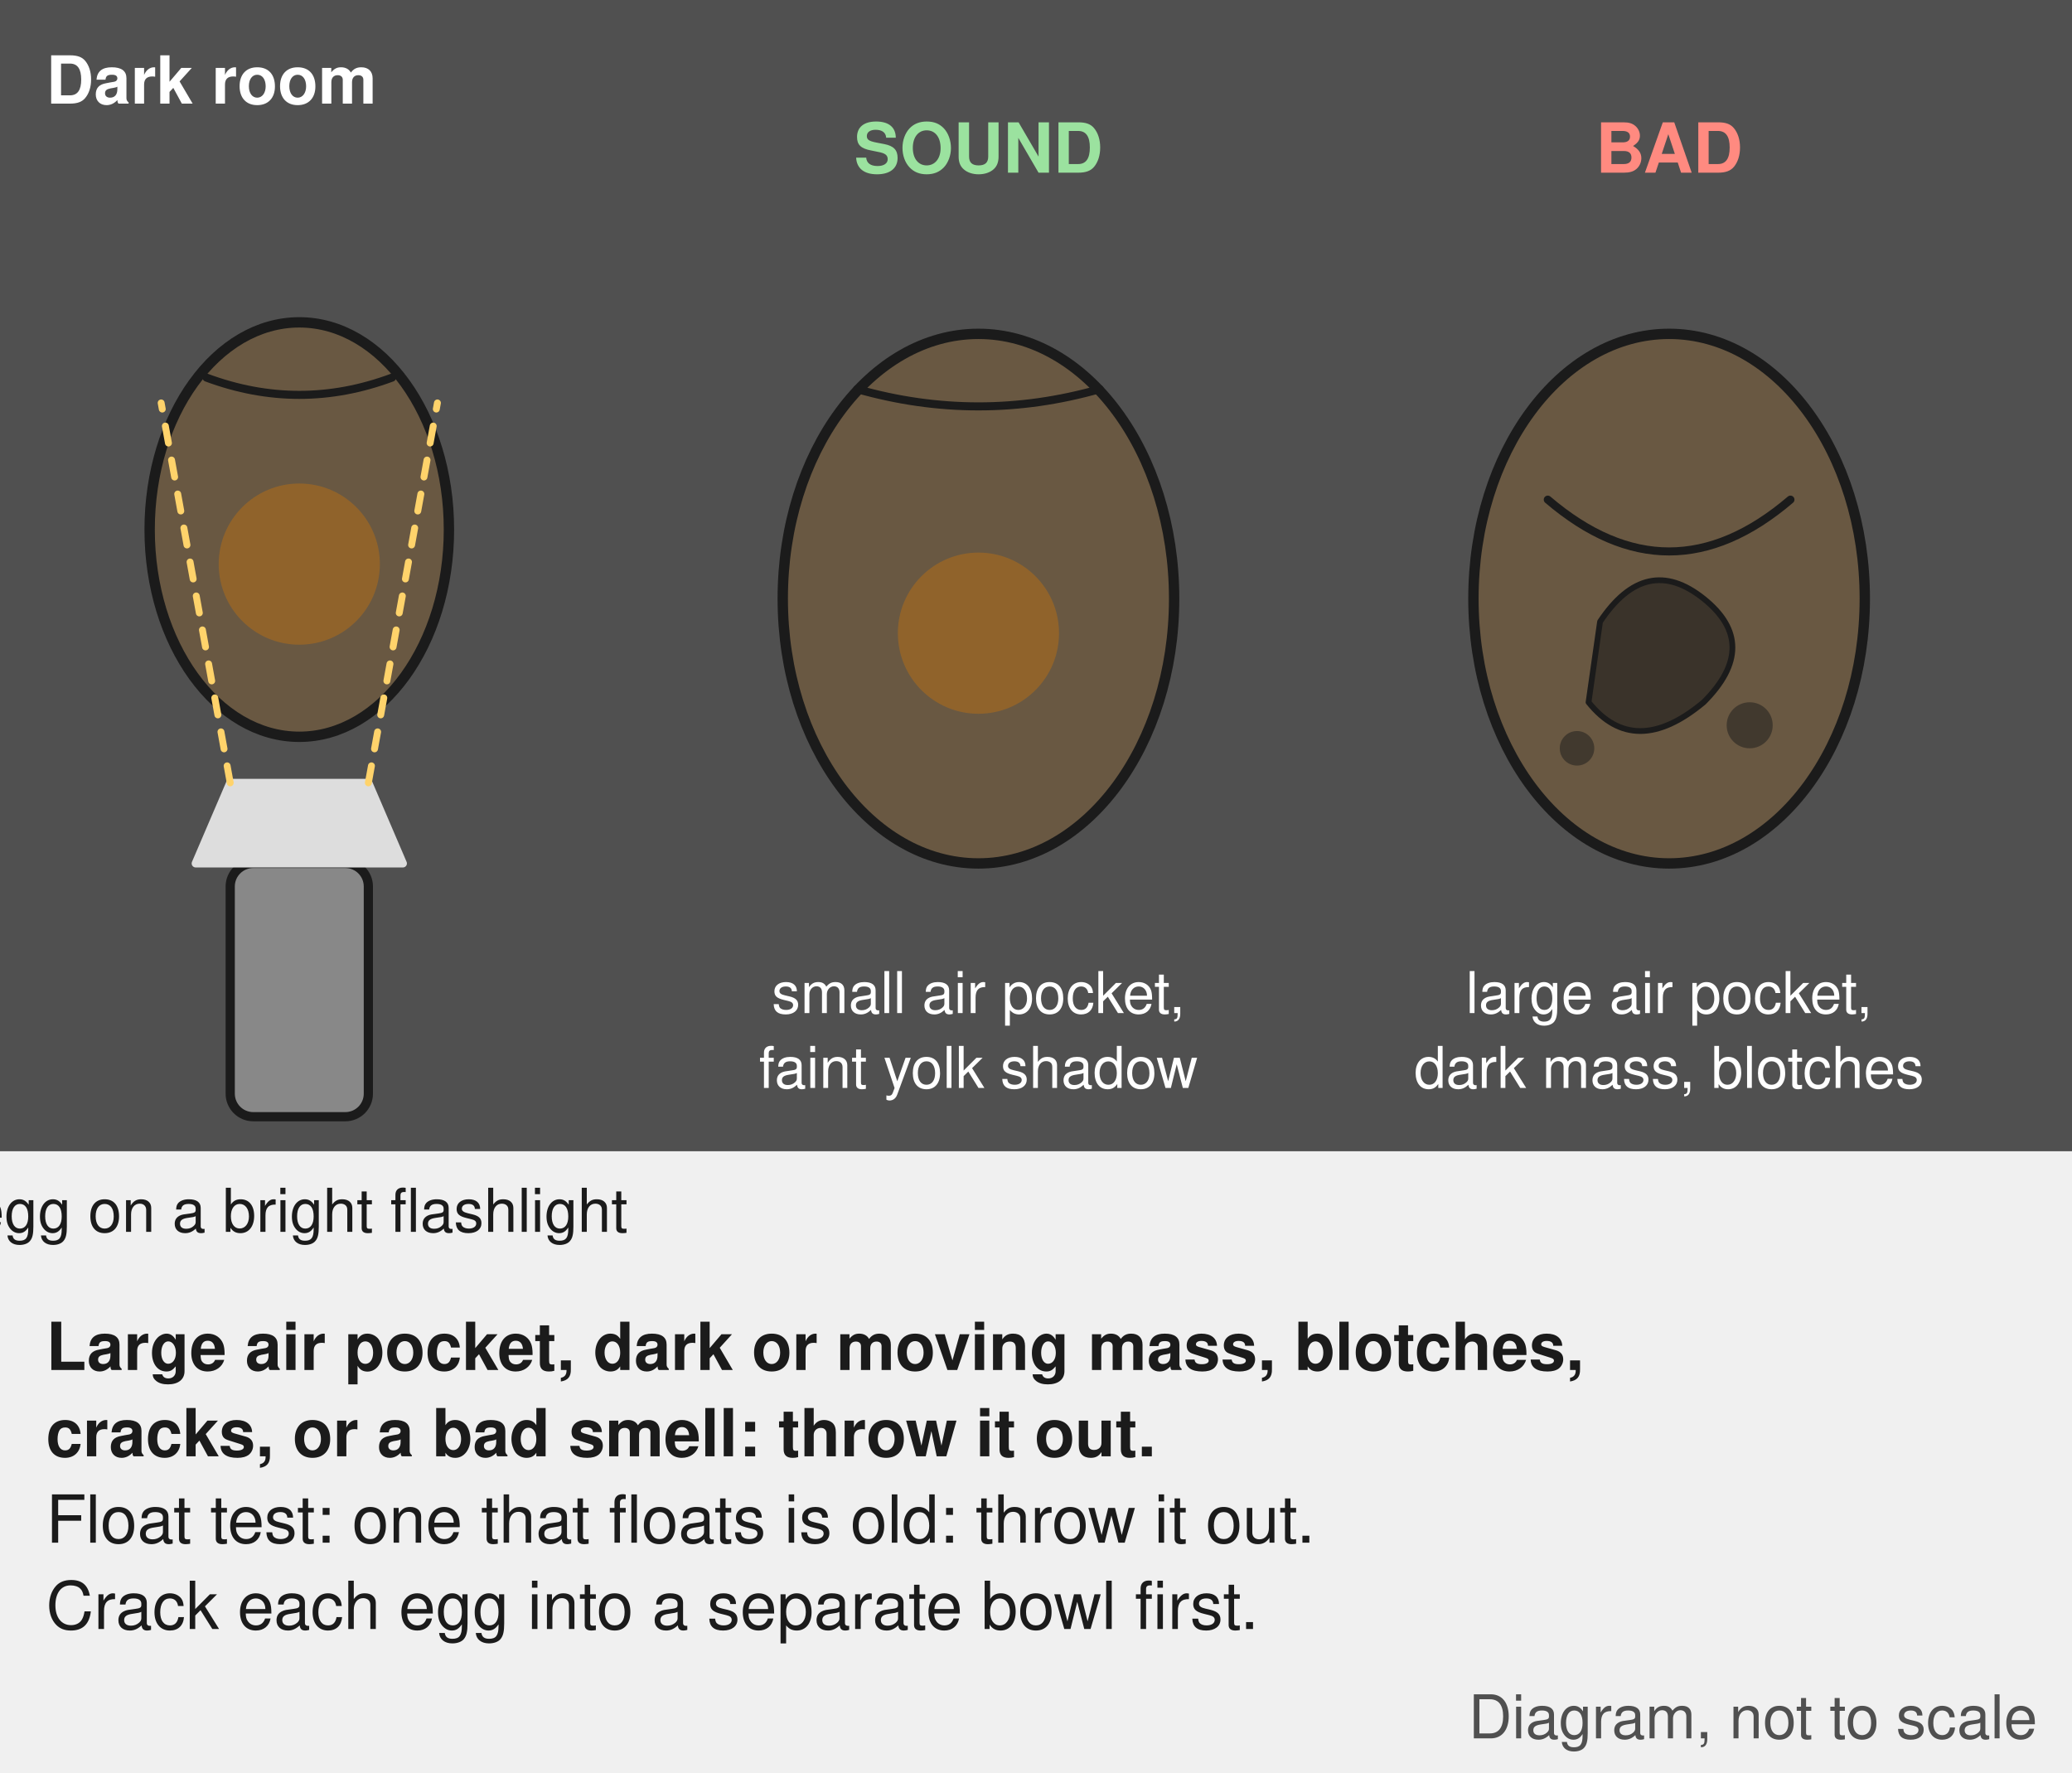
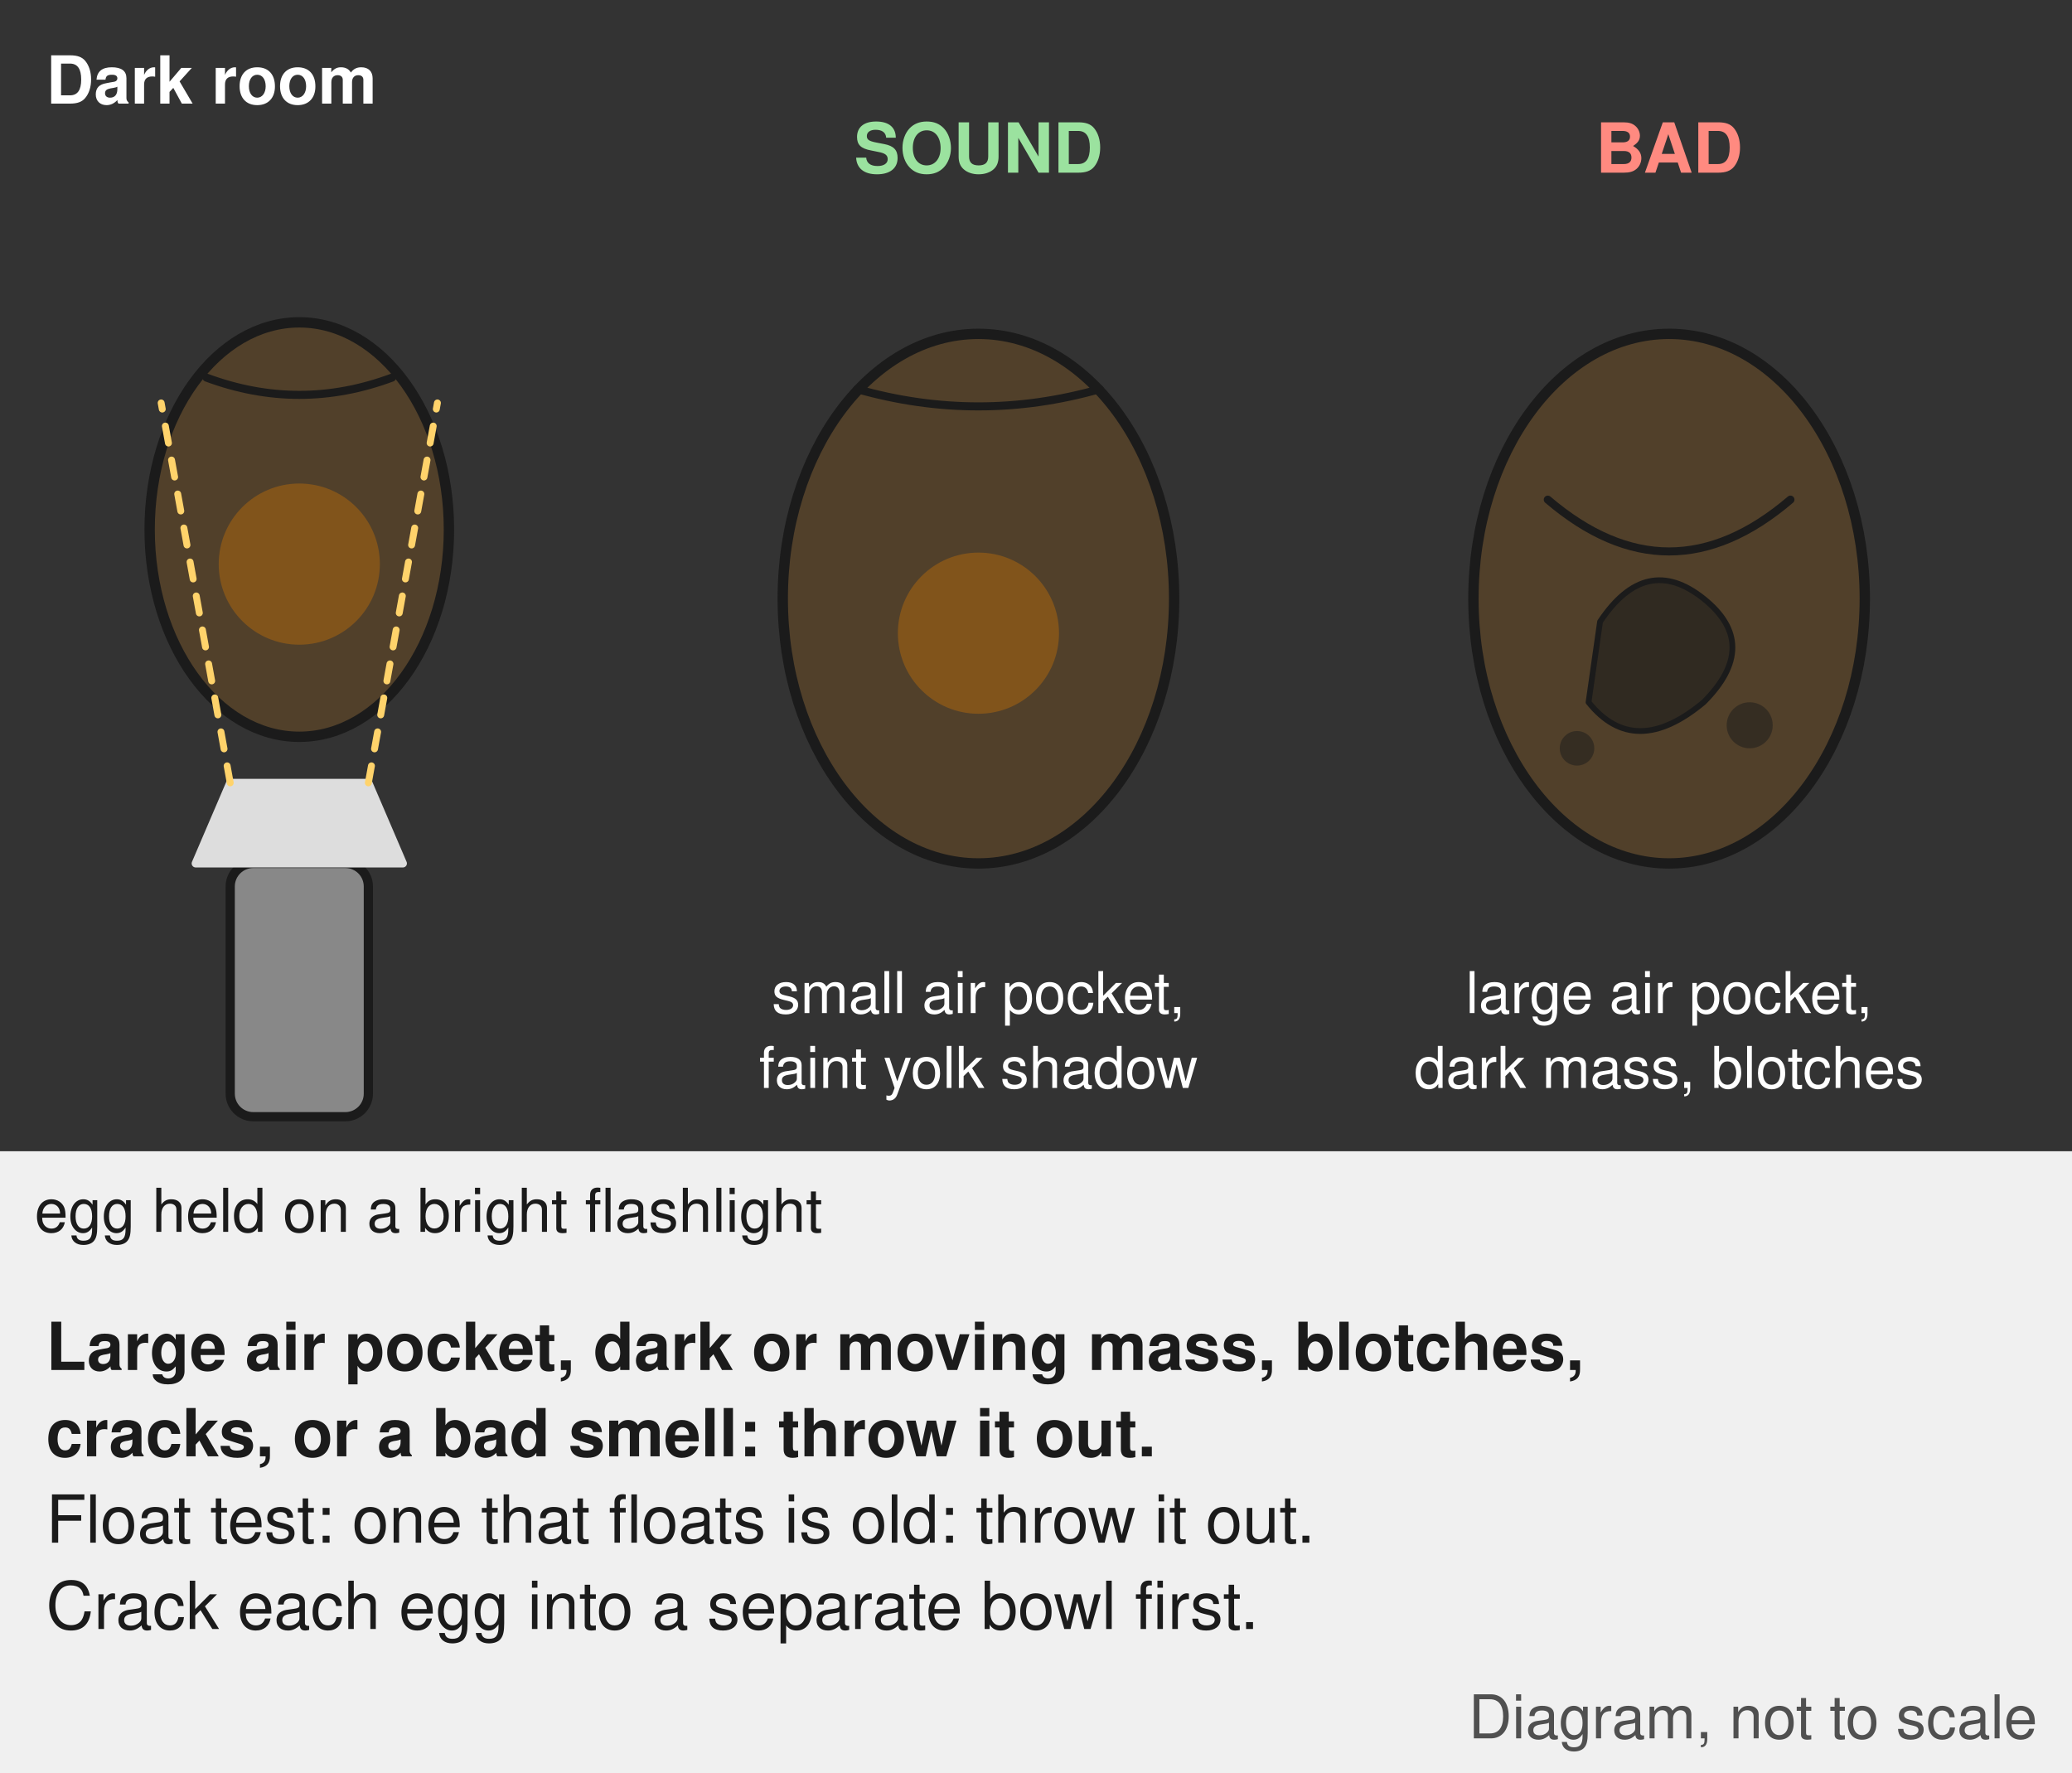
<svg xmlns="http://www.w3.org/2000/svg" viewBox="0 0 360 308" width="360" height="308" color="#1b1b1b" font-family="Helvetica, Arial, sans-serif" font-size="13" class="gpfig fig-candling-an-egg" aria-label="Candling an egg">
-   <rect x="0" y="0" width="360" height="200" fill="currentColor" fill-opacity="0.75" stroke="none" />
+   <rect x="0" y="0" width="360" height="200" fill="#333" fill-opacity="1" stroke="none" />
  <text x="8" y="18" font-size="11.5" font-weight="bold" fill="white">Dark room</text>
  <rect x="40" y="150" width="24" height="44" rx="4" fill="#888" fill-opacity="1" stroke="currentColor" stroke-width="1.6" />
  <path d="M34,150 L70,150 L64,136 L40,136 Z" fill="#ddd" fill-opacity="1" stroke="#ddd" stroke-width="1.4" stroke-linejoin="round" stroke-linecap="round" />
  <ellipse cx="52" cy="92" rx="26" ry="36" fill="#d97a00" fill-opacity="0.18" stroke="currentColor" stroke-width="1.8" />
  <path d="M35.88,65.6 Q52,71.6 68.12,65.6" fill="none" stroke="currentColor" stroke-width="1.4" stroke-linejoin="round" stroke-linecap="round" />
  <circle cx="52" cy="98" r="14" fill="#d97a00" fill-opacity="0.35" stroke="#d97a00" stroke-width="0" />
  <path d="M40,136 L28,70 M64,136 L76,70" fill="none" stroke="#ffd36b" stroke-width="1.2" stroke-linejoin="round" stroke-linecap="round" stroke-dasharray="3 3" />
-   <text x="52" y="214" font-size="10.5" text-anchor="middle" fill="currentColor">egg on a bright flashlight</text>
+   <text x="6" y="214" font-size="10.5" fill="currentColor">egg held on a bright flashlight</text>
  <text x="170" y="30" font-size="12" text-anchor="middle" font-weight="bold" fill="#9be29f">SOUND</text>
  <ellipse cx="170" cy="104" rx="34" ry="46" fill="#d97a00" fill-opacity="0.18" stroke="currentColor" stroke-width="1.8" />
  <path d="M148.92,67.6 Q170,73.6 191.08,67.6" fill="none" stroke="currentColor" stroke-width="1.4" stroke-linejoin="round" stroke-linecap="round" />
  <circle cx="170" cy="110" r="14" fill="#d97a00" fill-opacity="0.35" stroke="#d97a00" stroke-width="0" />
  <text x="290" y="30" font-size="12" text-anchor="middle" font-weight="bold" fill="#ff8a80">BAD</text>
  <ellipse cx="290" cy="104" rx="34" ry="46" fill="#d97a00" fill-opacity="0.18" stroke="currentColor" stroke-width="1.8" />
  <path d="M268.92,86.8 Q290,104.8 311.08,86.8" fill="none" stroke="currentColor" stroke-width="1.4" stroke-linejoin="round" stroke-linecap="round" />
  <path d="M278,108 q8,-12 18,-4 q10,8 0,18 q-12,10 -20,0 Z" fill="currentColor" fill-opacity="0.6" stroke="currentColor" stroke-width="1" stroke-linejoin="round" stroke-linecap="round" />
  <circle cx="304" cy="126" r="4" fill="currentColor" fill-opacity="0.5" stroke="currentColor" stroke-width="0" />
  <circle cx="274" cy="130" r="3" fill="currentColor" fill-opacity="0.5" stroke="currentColor" stroke-width="0" />
  <text x="170" y="176" font-size="10" text-anchor="middle" fill="white">small air pocket,</text>
  <text x="170" y="189" font-size="10" text-anchor="middle" fill="white">faint yolk shadow</text>
  <text x="290" y="176" font-size="10" text-anchor="middle" fill="white">large air pocket,</text>
  <text x="290" y="189" font-size="10" text-anchor="middle" fill="white">dark mass, blotches</text>
  <text x="8" y="238" font-size="11.5" font-weight="bold" fill="currentColor">Large air pocket, dark or moving mass, blotches,</text>
  <text x="8" y="253" font-size="11.5" font-weight="bold" fill="currentColor">cracks, or a bad smell: throw it out.</text>
  <text x="8" y="268" font-size="11.5" fill="currentColor">Float test: one that floats is old: throw it out.</text>
  <text x="8" y="283" font-size="11.5" fill="currentColor">Crack each egg into a separate bowl first.</text>
  <text x="354" y="302" font-size="10.5" text-anchor="end" fill="currentColor" opacity="0.75">Diagram, not to scale</text>
</svg>
